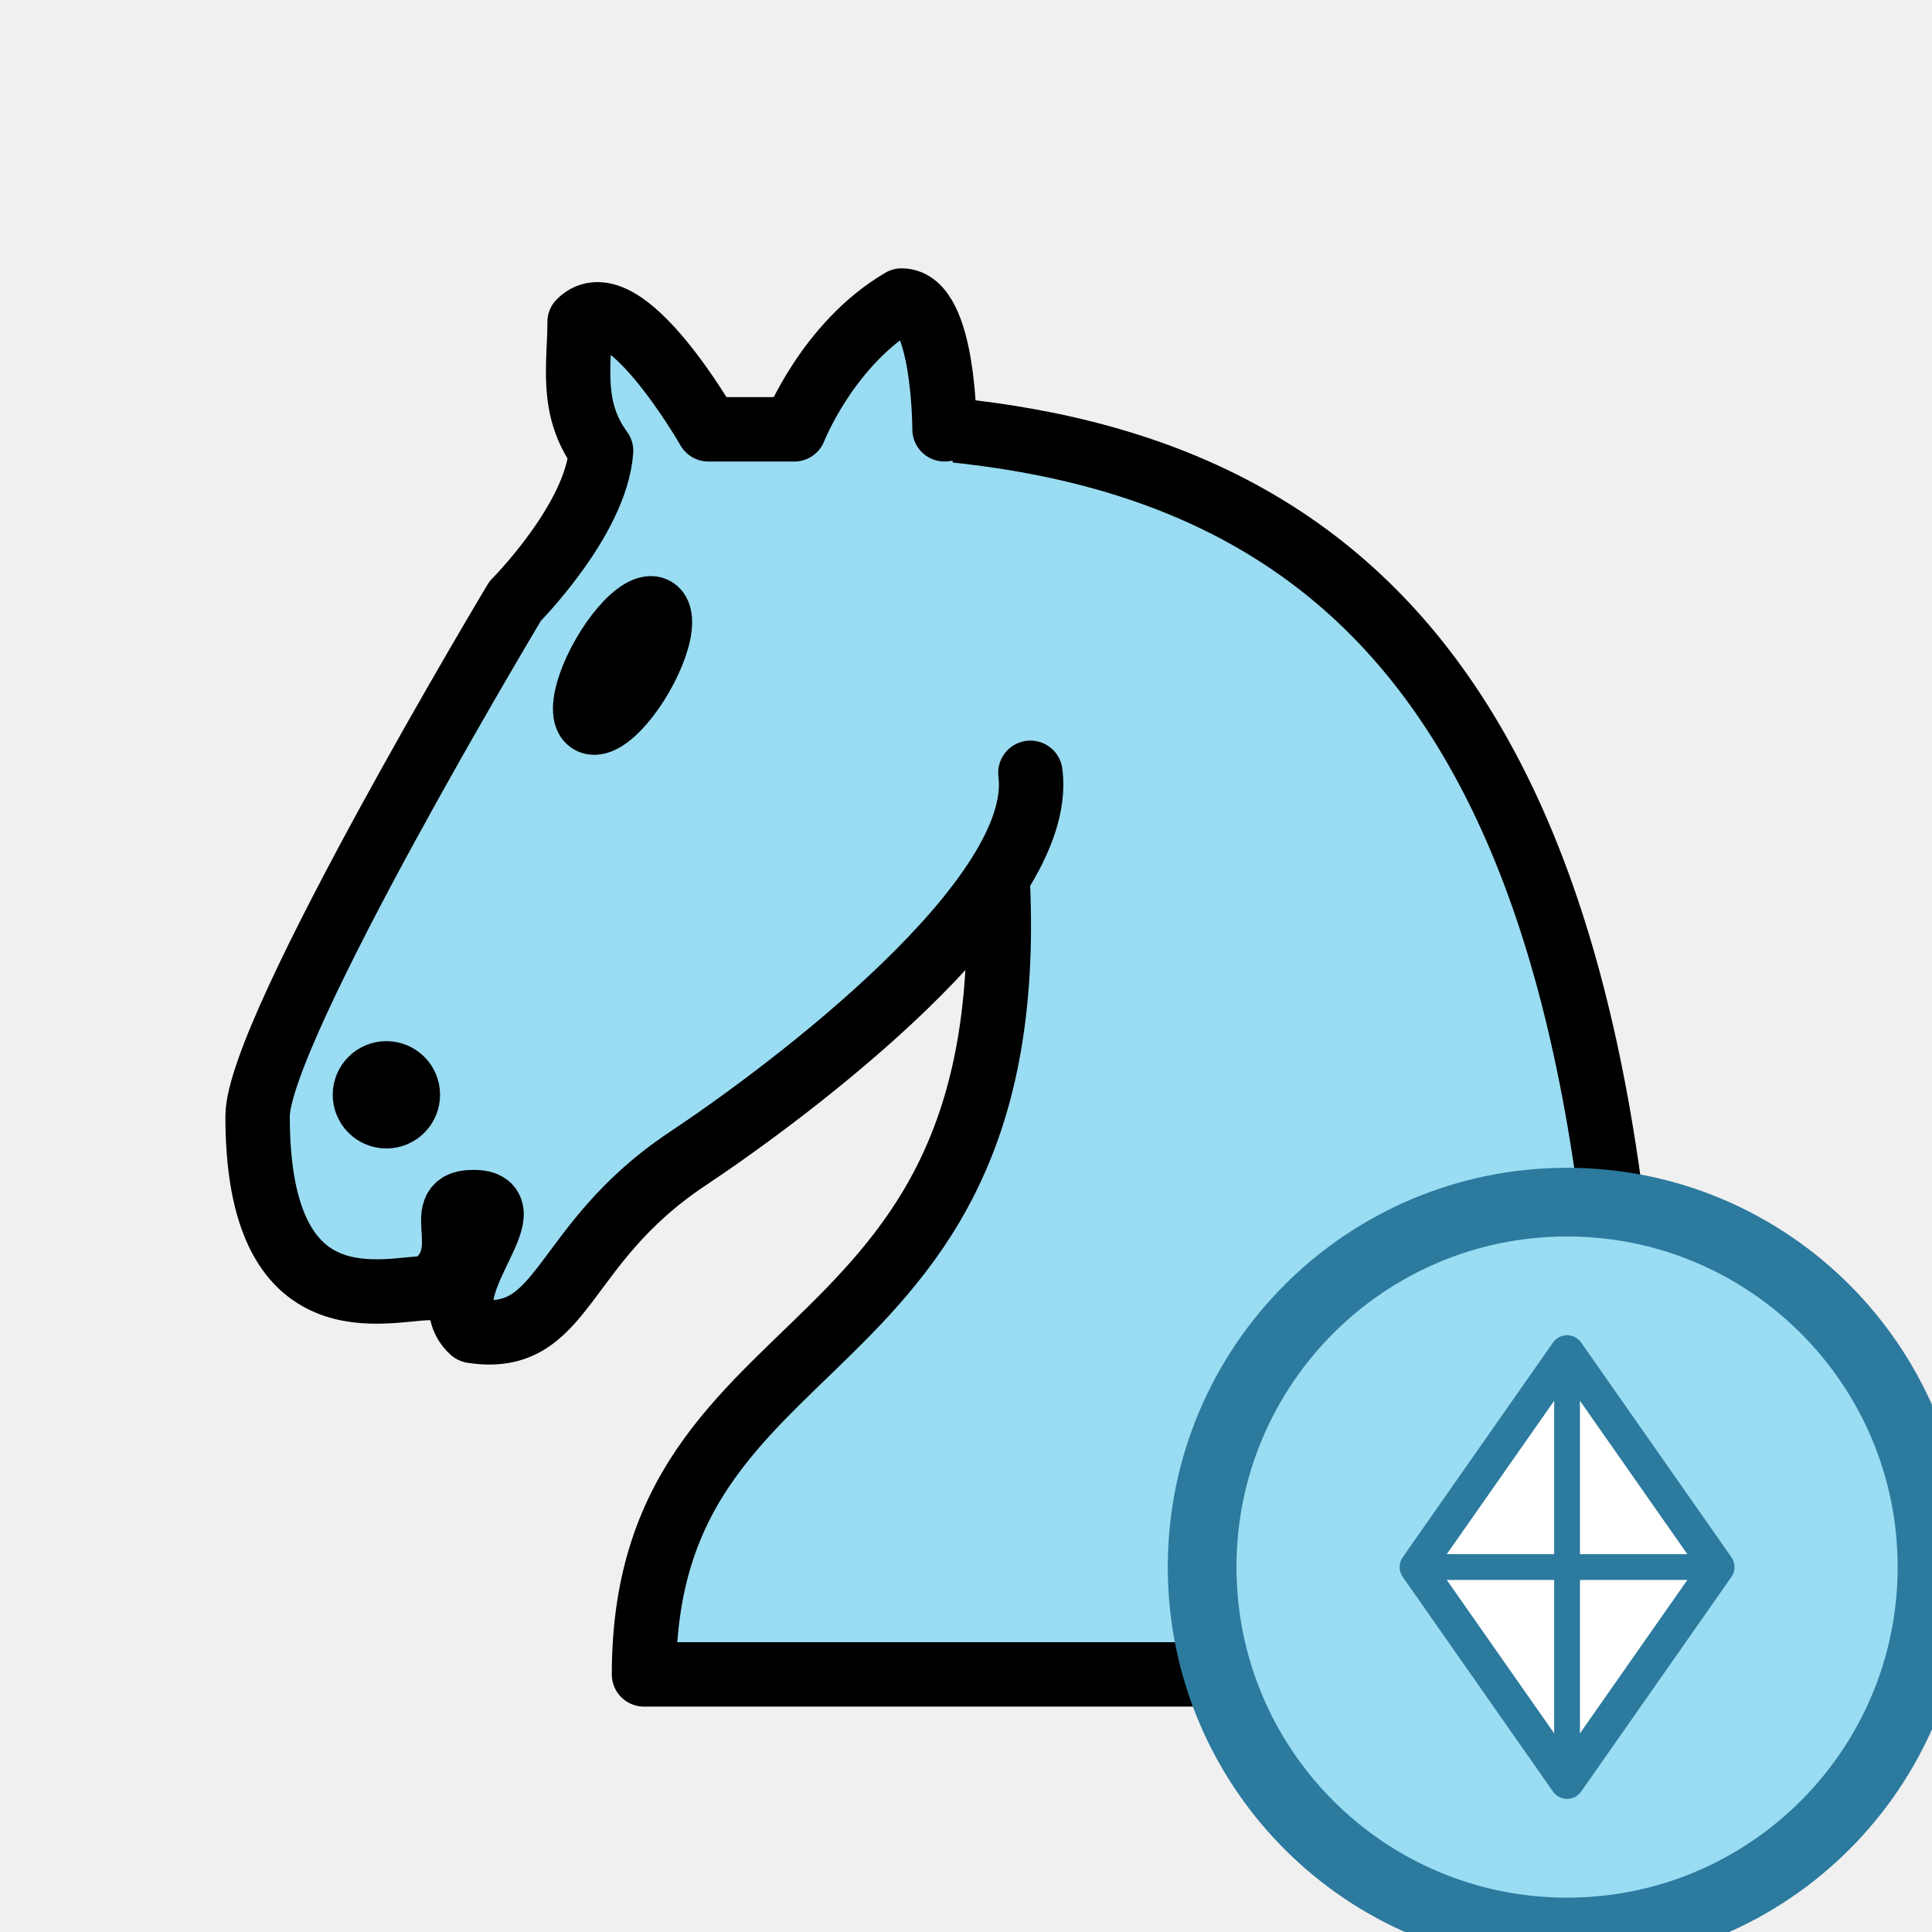
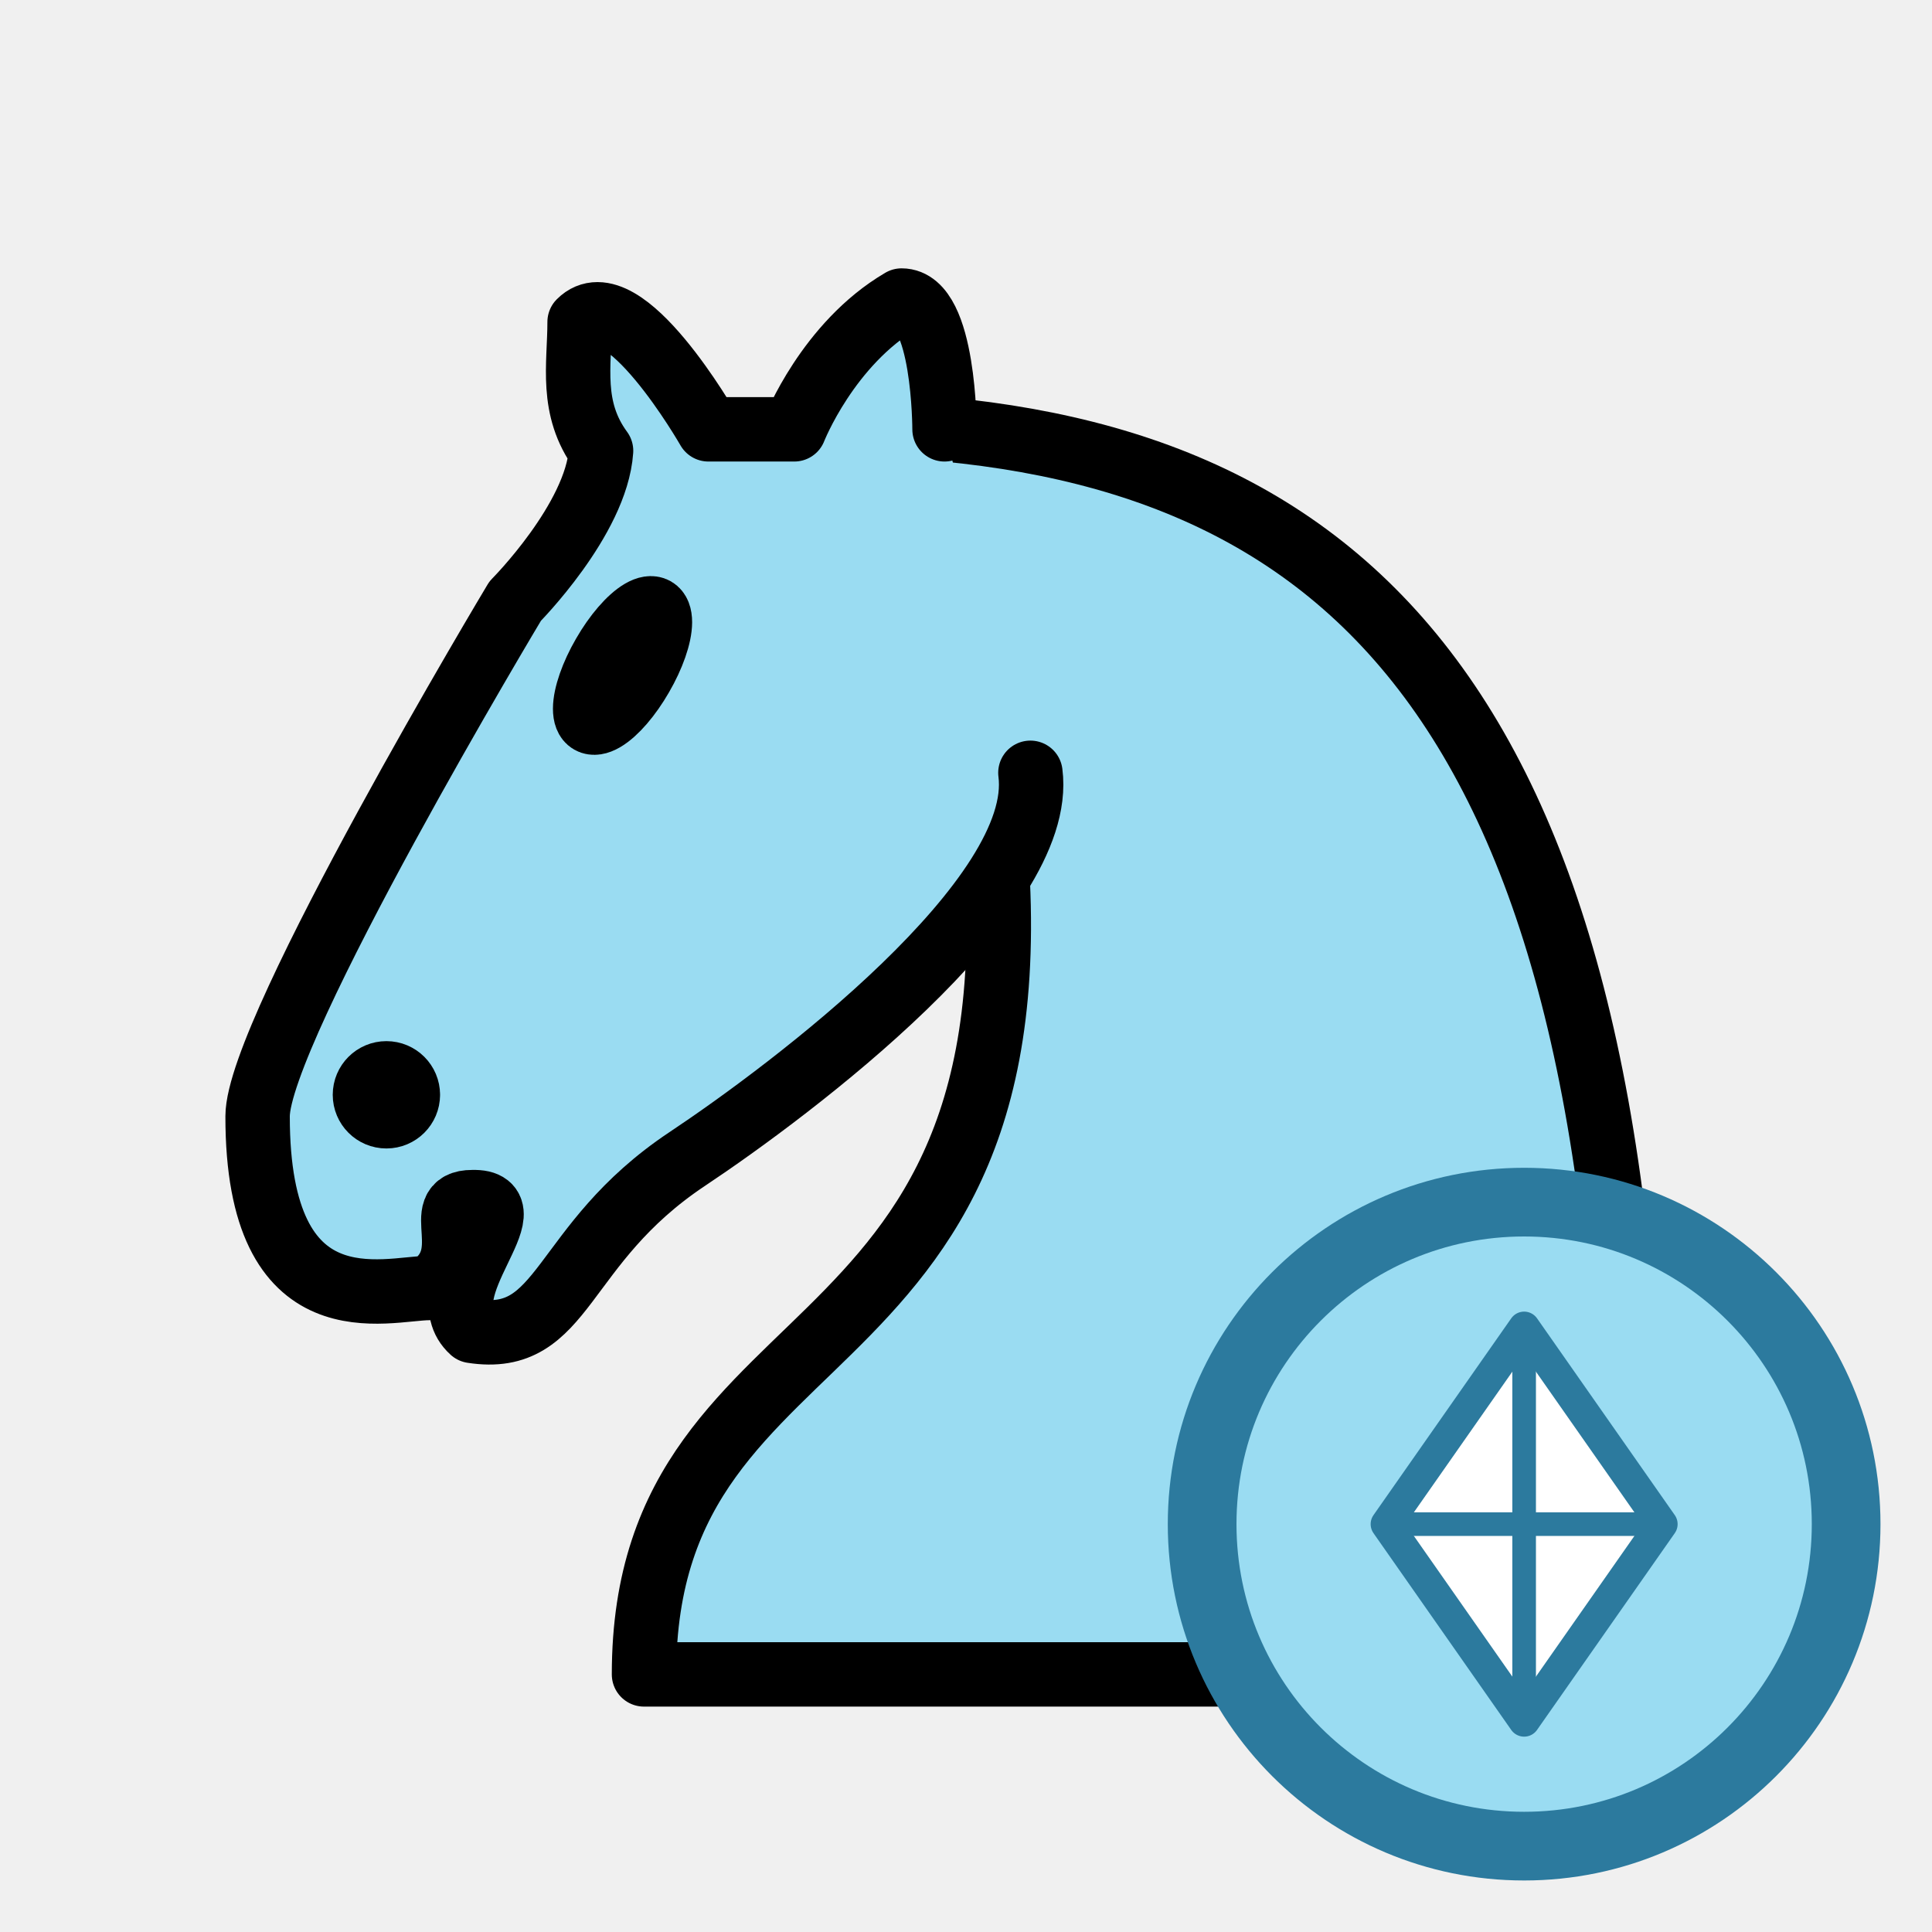
<svg xmlns="http://www.w3.org/2000/svg" width="45" height="45" viewBox="0 0 45 45">
  <g fill="none" fill-rule="evenodd" stroke="#000" stroke-linecap="round" stroke-linejoin="round" stroke-width="1.5">
    <path fill="#9ADCF2" d="M22 10c10.5 1 16.5 8 16 29H15c0-9 10-6.5 8-21" />
    <path fill="#9ADCF2" d="M24 18c.38 2.91-5.55 7.37-8 9-3 2-2.82 4.34-5 4-1.042-.94 1.41-3.04 0-3-1 0 .19 1.23-1 2-1 0-4.003 1-4-4 0-2 6-12 6-12s1.89-1.9 2-3.5c-.73-.994-.5-2-.5-3 1-1 3 2.5 3 2.5h2s.78-1.992 2.5-3c1 0 1 3 1 3" />
    <path fill="#000" d="M9.5 25.5a.5.5 0 1 1-1 0 .5.5 0 1 1 1 0m5.433-9.75a.5 1.5 30 1 1-.866-.5.5 1.5 30 1 1 .866.5" />
  </g>
-   <circle cx="36.5" cy="36.5" r="8.5" fill="#9ADCF2" stroke="#2C7A9E" stroke-width="1.6" />
-   <svg x="30.5" y="30.5" width="12" height="12" viewBox="0 0 24 24">
+   <circle cx="35.5" cy="35.5" r="7.5" fill="#9ADCF2" stroke="#2C7A9E" stroke-width="1.6" />
+   <svg x="30" y="30" width="11" height="11" viewBox="0 0 24 24">
    <path d="M12 2 L19 12 L12 22 L5 12 Z" fill="#FFFFFF" stroke="#2C7A9E" stroke-width="1.6" stroke-linejoin="round" stroke-linecap="round" />
    <path d="M12 2 V22 M5 12 H19" fill="none" stroke="#2C7A9E" stroke-width="1.2" />
  </svg>
</svg>
